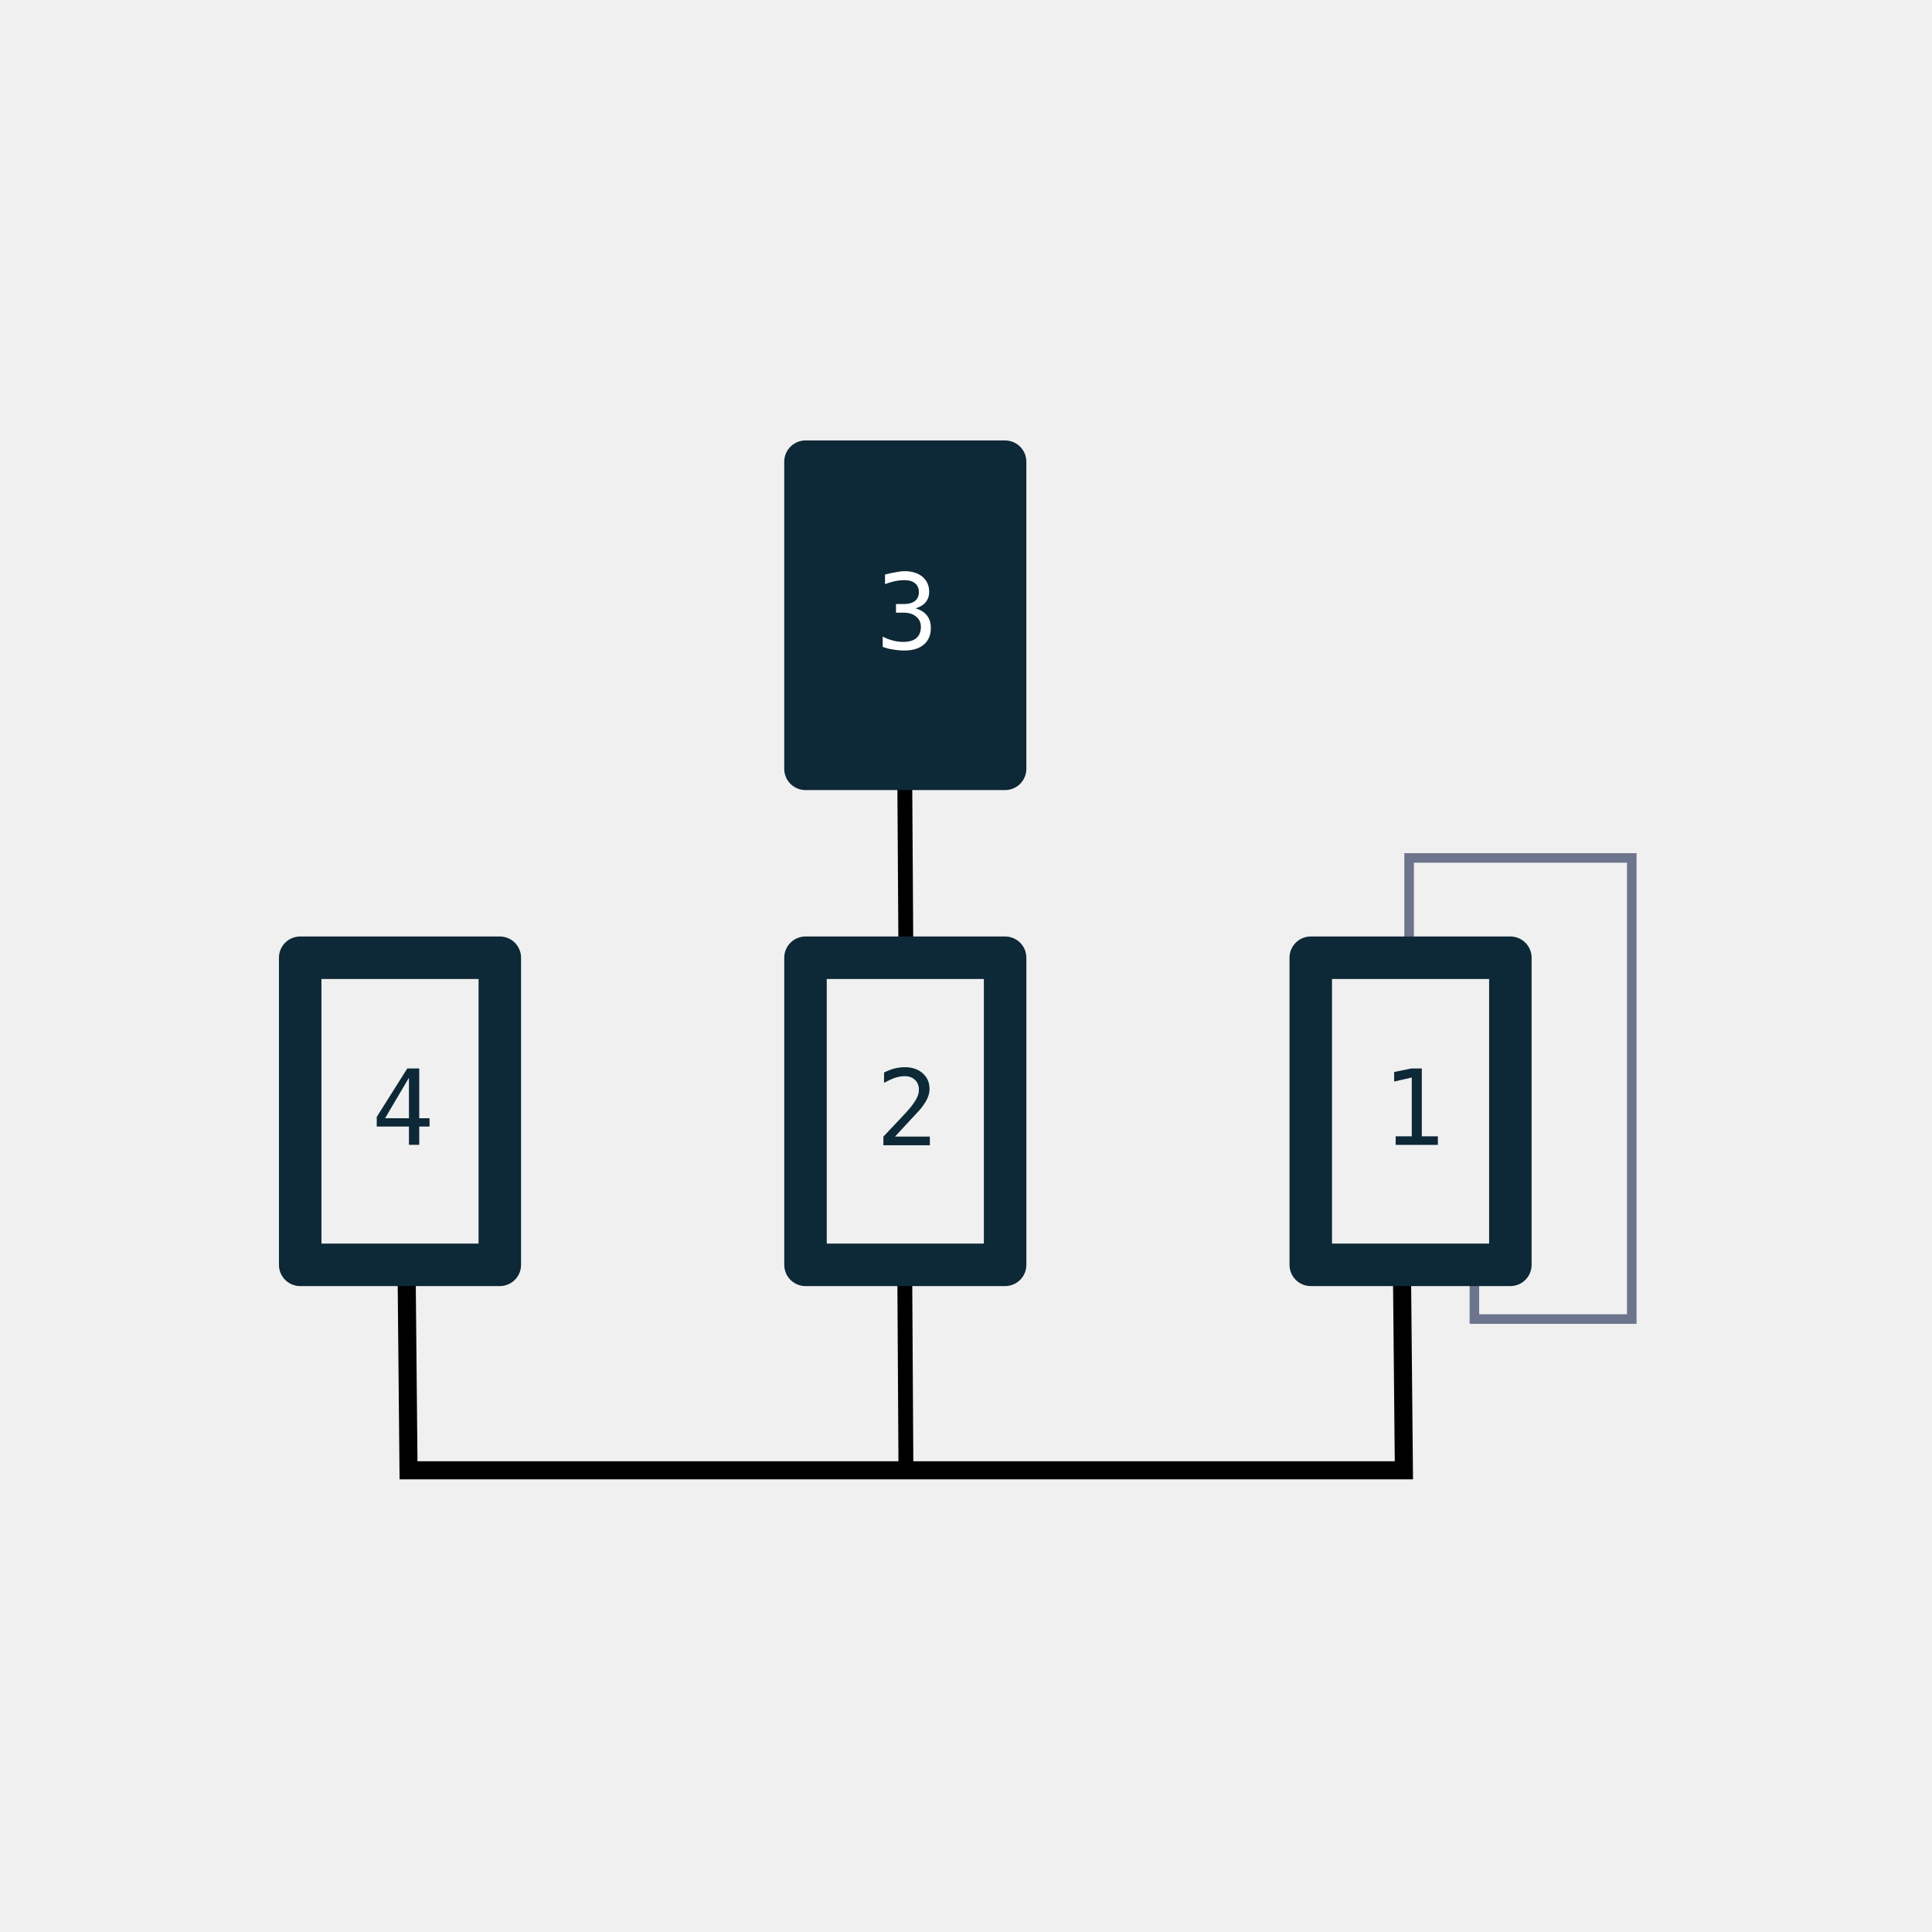
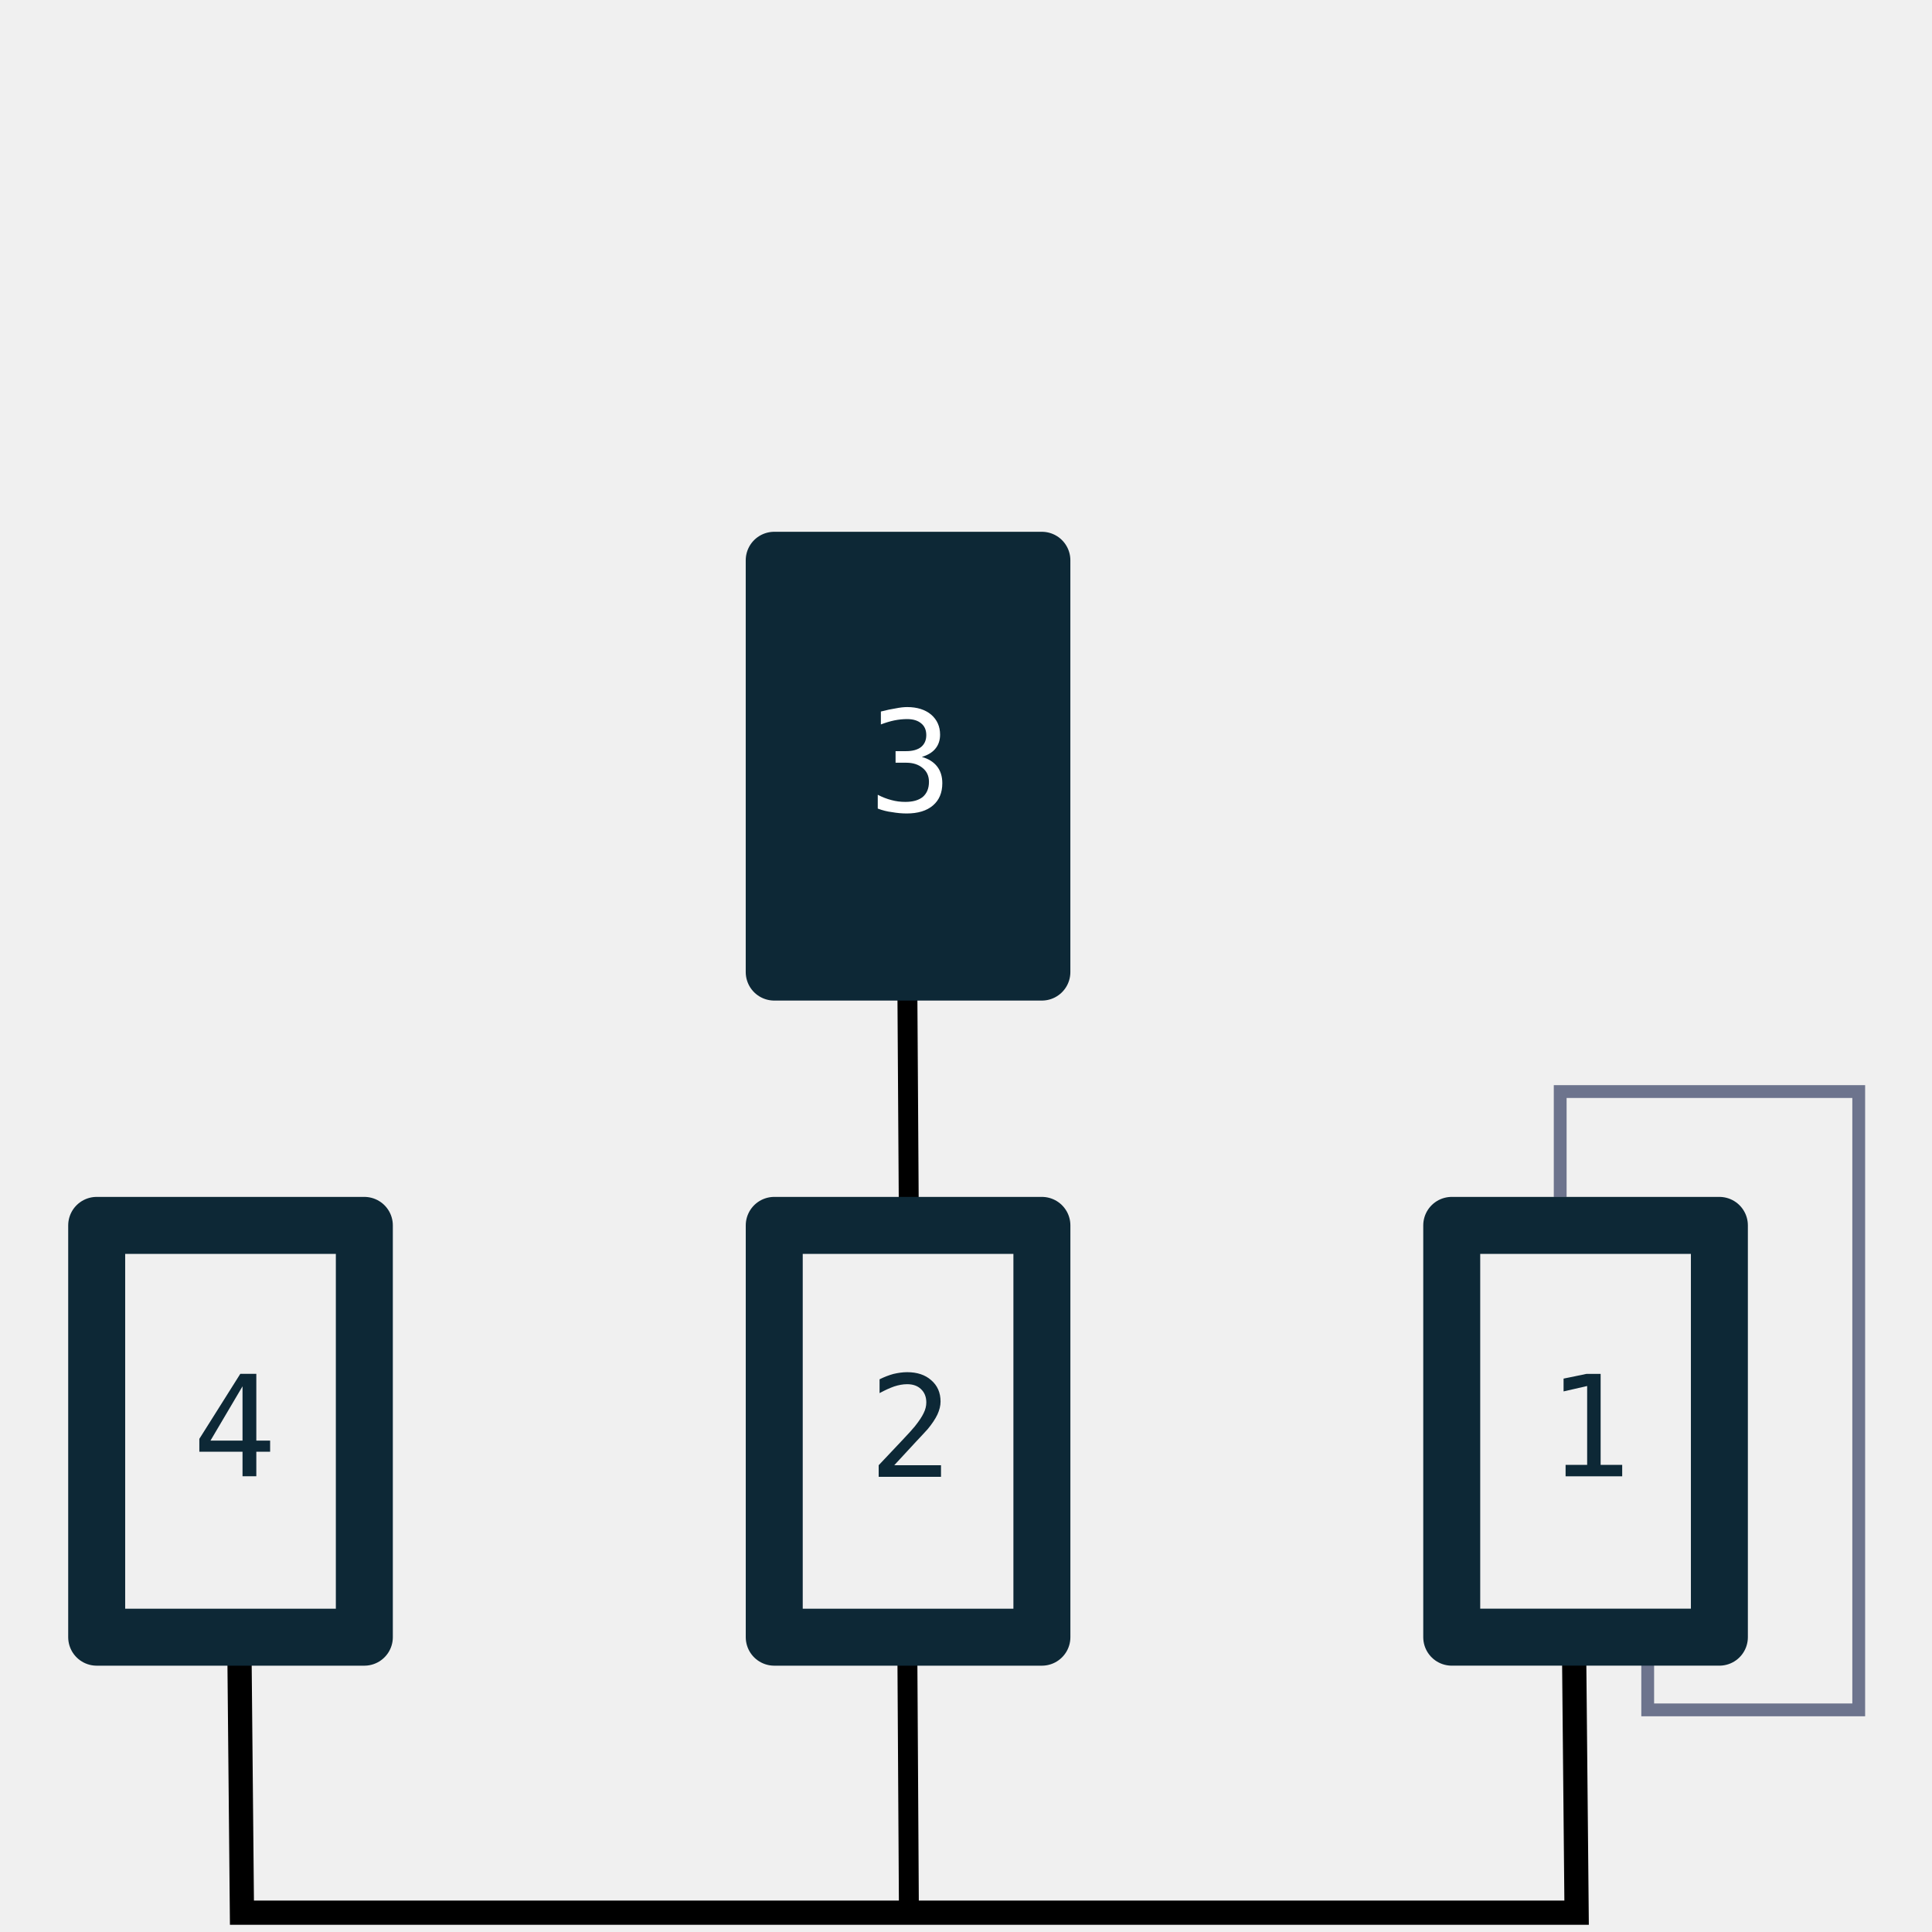
- <svg xmlns="http://www.w3.org/2000/svg" width="200" height="200" version="1.1" viewBox="0 0 52.917 52.917">
-   <g transform="matrix(.88095 0 0 .88095 -25.106 -29.741)">
-     <g transform="translate(-5.5369 -7.7108)">
-       <g fill="none" stroke="#000">
-         <path d="m62.201 86.959-0.038-6.333" stroke-width=".462" />
-         <path d="m62.201 71.165-0.038-5.923" stroke-width=".462" />
-         <path d="m77.628 81.333 0.056 5.851h-30.947l-0.056-5.851" stroke-width=".562" />
+ <svg xmlns="http://www.w3.org/2000/svg" width="200" height="200" version="1.1" viewBox="0 0 52.917 52.917" id="svg9">
+   <defs id="defs9" />
+   <g transform="matrix(1.181249,0,0,1.181249,-42.68268,-41.49004)" id="g9">
+     <path d="m 72.31,62.879 v -2.445 h 6.922 v 14.337 h -4.893 v -1.566" fill="none" stroke="#6d748d" stroke-width="0.297" id="path4" />
+     <g id="g1" transform="translate(0.5432745)">
+       <g fill="none" stroke="#000000" id="g3" transform="translate(-5.5369,-7.7108)">
+         <path d="M 62.201,86.959 62.163,80.626" stroke-width="0.462" id="path1" />
+         <path d="M 62.201,71.165 62.163,65.242" stroke-width="0.462" id="path2" />
+         <path d="m 77.628,81.333 0.056,5.851 h -30.947 L 46.681,81.333" stroke-width="0.562" id="path3" />
      </g>
-       <g transform="matrix(.66064 0 0 .66064 34.613 17.746)" fill="#0d2836">
-         <rect x="37.034" y="57.641" width="9.394" height="14.453" stroke="#0d2836" stroke-linecap="round" stroke-linejoin="round" stroke-width="2" style="paint-order:stroke fill markers" />
-         <text x="40.339" y="66.465" font-family="Consolas" font-size="4.939px" letter-spacing="0px" stroke-width=".265" word-spacing="0px" style="line-height:1.25" xml:space="preserve">
-           <tspan x="40.339" y="66.465" fill="#ffffff" font-size="4.939px" stroke-width=".265">3</tspan>
+       <g transform="matrix(0.66064,0,0,0.66064,29.0761,10.0352)" fill="#0d2836" id="g4">
+         <rect x="37.034" y="57.641" width="9.394" height="14.453" stroke="#0d2836" stroke-linecap="round" stroke-linejoin="round" stroke-width="2" style="paint-order:stroke fill markers" id="rect3" />
+         <text x="40.339" y="66.465" font-family="Consolas" font-size="4.939px" letter-spacing="0px" stroke-width="0.265" word-spacing="0px" style="line-height:1.25" xml:space="preserve" id="text3">
+           <tspan x="40.339" y="66.465" fill="#ffffff" font-size="4.939px" stroke-width="0.265" id="tspan3">3</tspan>
        </text>
      </g>
-       <path d="m77.847 70.59v-2.445h6.922v14.337h-4.893v-1.566" fill="none" stroke="#6d748d" stroke-width=".297" />
-       <g transform="matrix(.66064 0 0 .66064 24.114 3.5773)">
-         <rect transform="translate(15.893 44.791)" x="37.034" y="57.641" width="9.394" height="14.453" fill="none" stroke="#0d2836" stroke-linecap="round" stroke-linejoin="round" stroke-width="2" style="paint-order:stroke fill markers" />
-         <text transform="translate(15.893 44.791)" x="40.339" y="66.465" fill="#0d2836" font-family="Consolas" font-size="4.939px" letter-spacing="0px" stroke-width=".265" word-spacing="0px" style="line-height:1.25" xml:space="preserve">
-           <tspan x="40.339" y="66.465" fill="#0d2836" font-size="4.939px" stroke-width=".265">2</tspan>
+       <g transform="matrix(0.66064,0,0,0.66064,18.5771,-4.1335)" id="g5">
+         <rect transform="translate(15.893,44.791)" x="37.034" y="57.641" width="9.394" height="14.453" fill="none" stroke="#0d2836" stroke-linecap="round" stroke-linejoin="round" stroke-width="2" style="paint-order:stroke fill markers" id="rect4" />
+         <text transform="translate(15.893,44.791)" x="40.339" y="66.465" fill="#0d2836" font-family="Consolas" font-size="4.939px" letter-spacing="0px" stroke-width="0.265" word-spacing="0px" style="line-height:1.25" xml:space="preserve" id="text4">
+           <tspan x="40.339" y="66.465" fill="#0d2836" font-size="4.939px" stroke-width="0.265" id="tspan4">2</tspan>
        </text>
      </g>
-       <g transform="matrix(.66064 0 0 .66064 18.903 33.168)" fill="#0d2836">
-         <rect x="37.034" y="57.641" width="9.394" height="14.453" fill="none" stroke="#0d2836" stroke-linecap="round" stroke-linejoin="round" stroke-width="2" style="paint-order:stroke fill markers" />
-         <text x="40.386" y="66.444" fill="#0d2836" font-family="Consolas" font-size="4.939px" letter-spacing="0px" stroke-width=".265" word-spacing="0px" style="line-height:1.25" xml:space="preserve">
-           <tspan x="40.386" y="66.444" fill="#0d2836" font-size="4.939px" stroke-width=".265">4</tspan>
+       <g transform="matrix(0.66064,0,0,0.66064,13.3661,25.4572)" fill="#0d2836" id="g6">
+         <rect x="37.034" y="57.641" width="9.394" height="14.453" fill="none" stroke="#0d2836" stroke-linecap="round" stroke-linejoin="round" stroke-width="2" style="paint-order:stroke fill markers" id="rect5" />
+         <text x="40.386" y="66.444" fill="#0d2836" font-family="Consolas" font-size="4.939px" letter-spacing="0px" stroke-width="0.265" word-spacing="0px" style="line-height:1.25" xml:space="preserve" id="text5">
+           <tspan x="40.386" y="66.444" fill="#0d2836" font-size="4.939px" stroke-width="0.265" id="tspan5">4</tspan>
        </text>
      </g>
-       <g transform="translate(7.0967 -4.1761)">
-         <rect x="67.692" y="75.424" width="6.206" height="9.548" fill="none" stroke="#0d2836" stroke-linecap="round" stroke-linejoin="round" stroke-width="1.321" style="paint-order:stroke fill markers" />
-         <text x="69.894" y="81.244" fill="#0d2836" font-family="Consolas" font-size="3.263px" letter-spacing="0px" stroke-width=".175" word-spacing="0px" style="line-height:1.25" xml:space="preserve">
-           <tspan x="69.894" y="81.244" fill="#0d2836" font-size="3.263px" stroke-width=".175">1</tspan>
+       <g transform="translate(1.5598,-11.8869)" id="g7">
+         <rect x="67.692" y="75.424" width="6.206" height="9.548" fill="none" stroke="#0d2836" stroke-linecap="round" stroke-linejoin="round" stroke-width="1.321" style="paint-order:stroke fill markers" id="rect6" />
+         <text x="69.894" y="81.244" fill="#0d2836" font-family="Consolas" font-size="3.263px" letter-spacing="0px" stroke-width="0.175" word-spacing="0px" style="line-height:1.25" xml:space="preserve" id="text6">
+           <tspan x="69.894" y="81.244" fill="#0d2836" font-size="3.263px" stroke-width="0.175" id="tspan6">1</tspan>
        </text>
      </g>
    </g>
  </g>
</svg>
